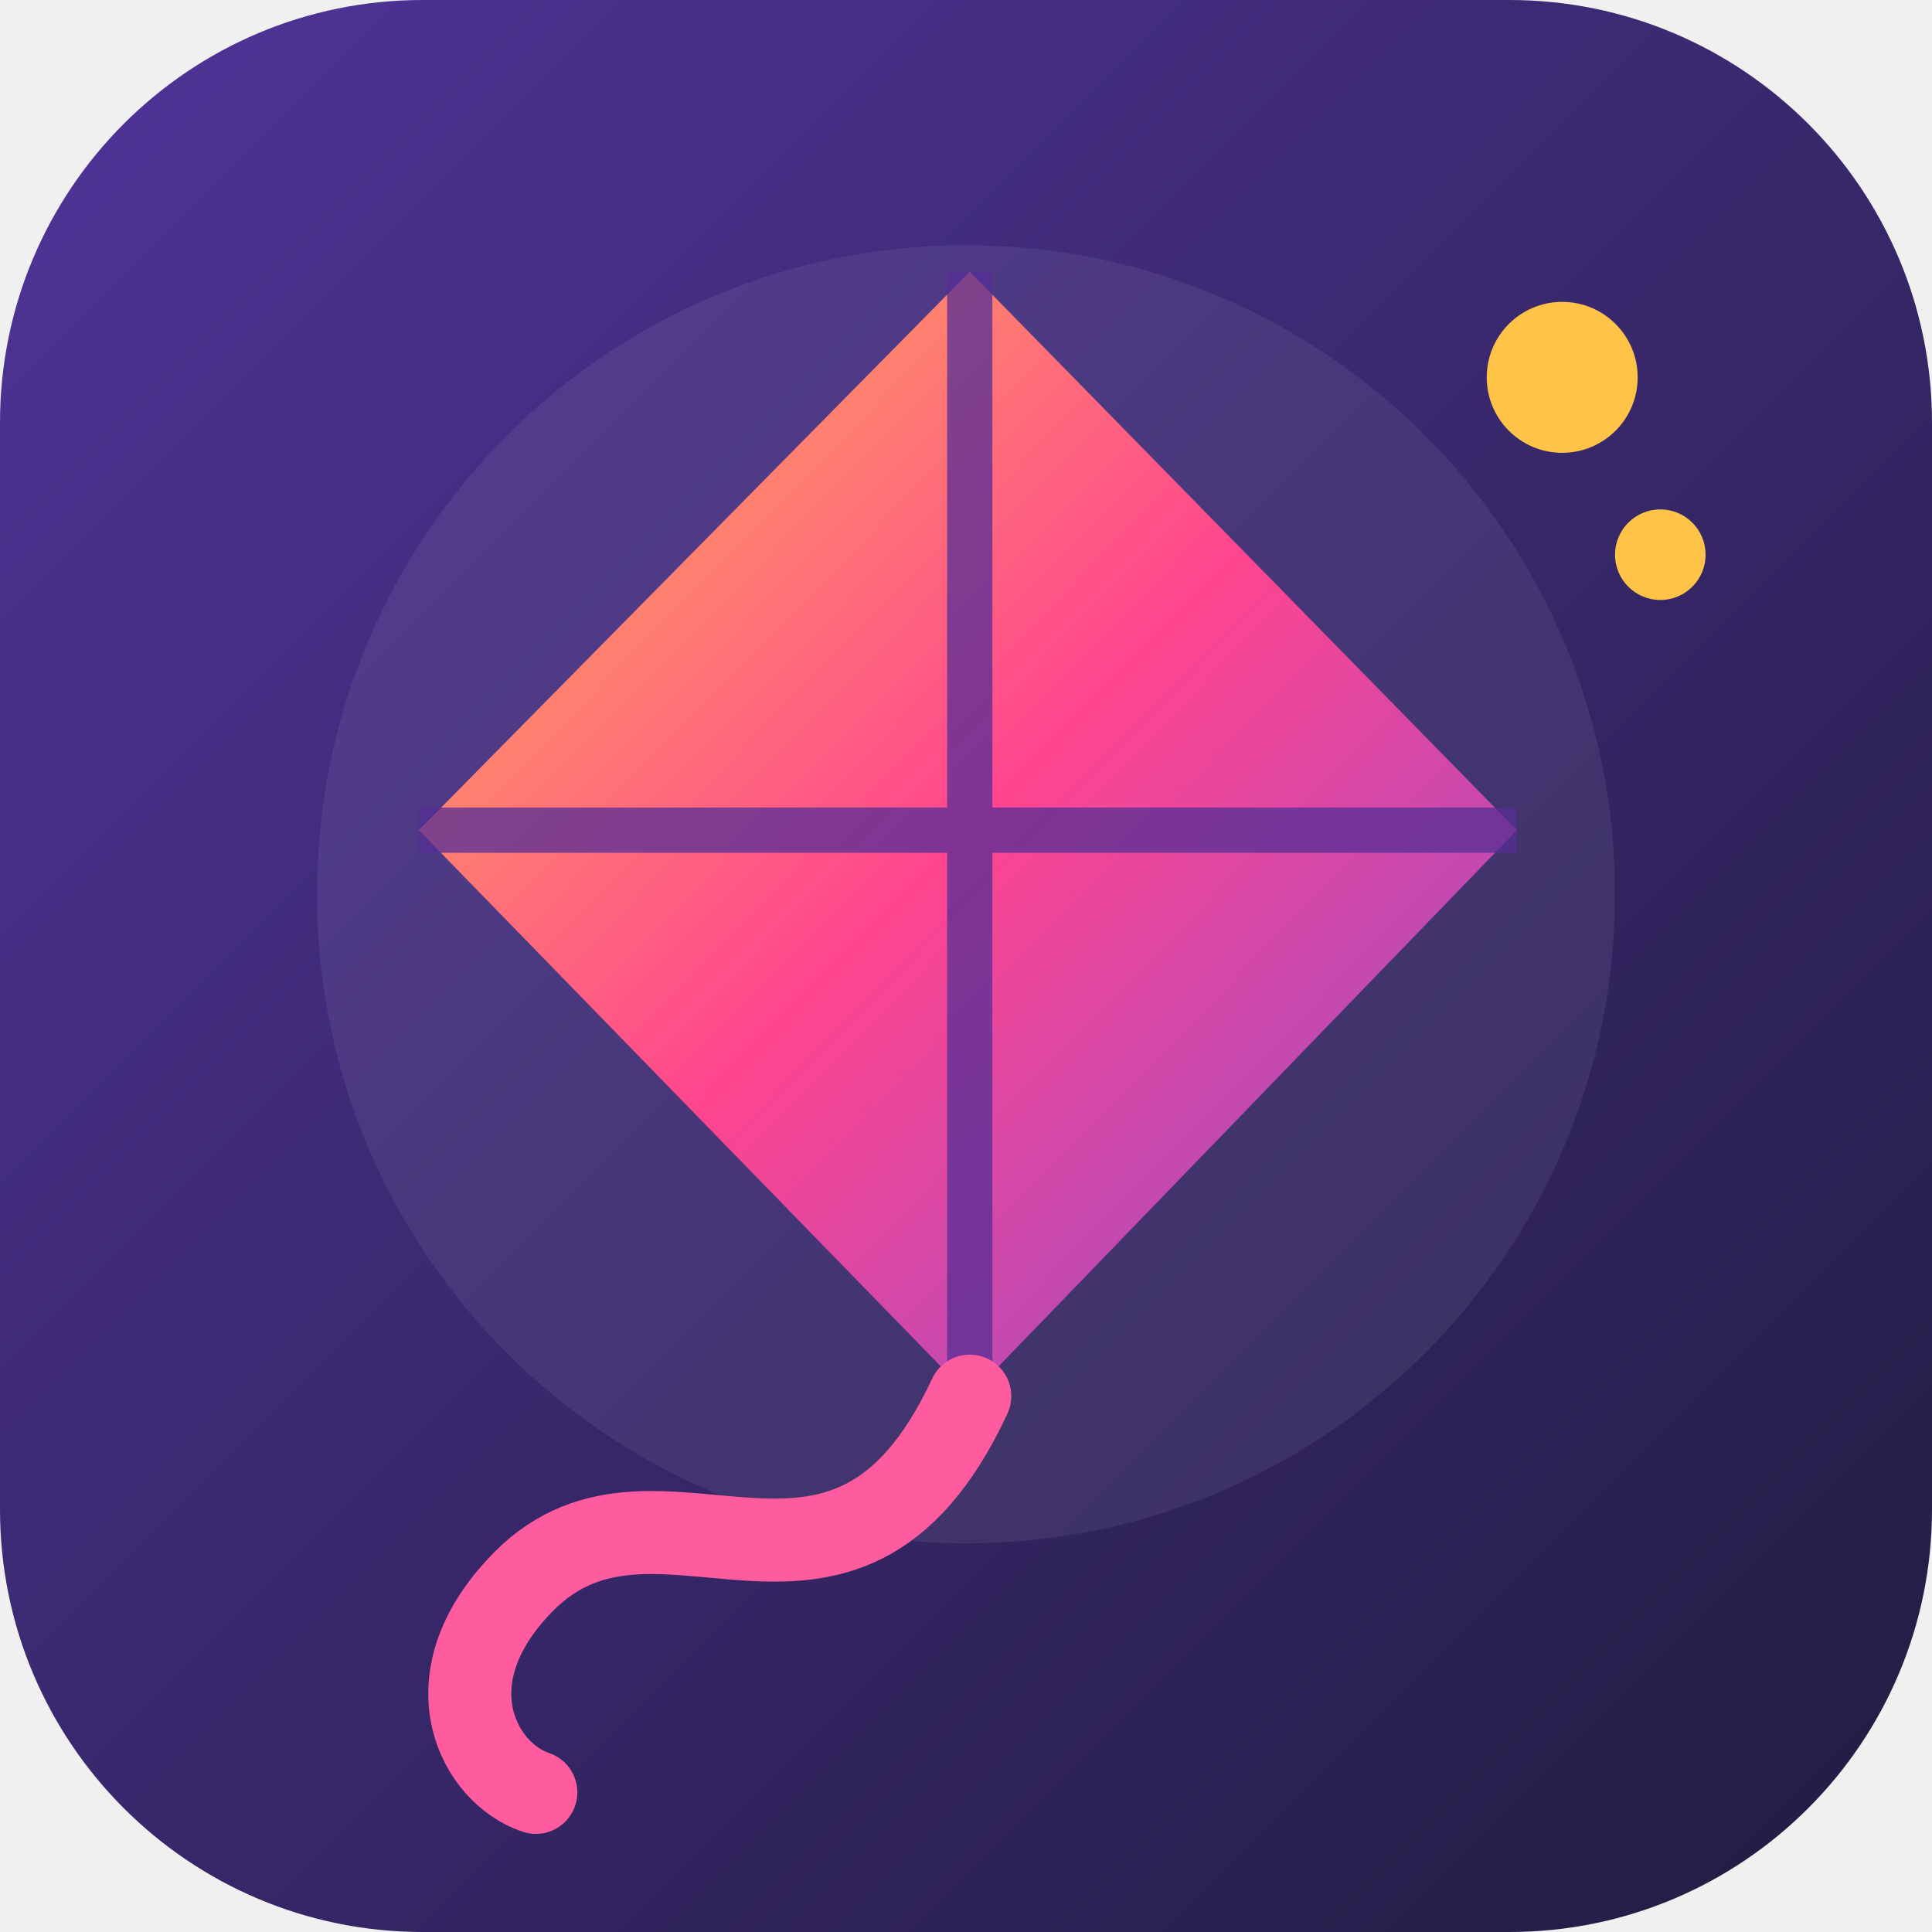
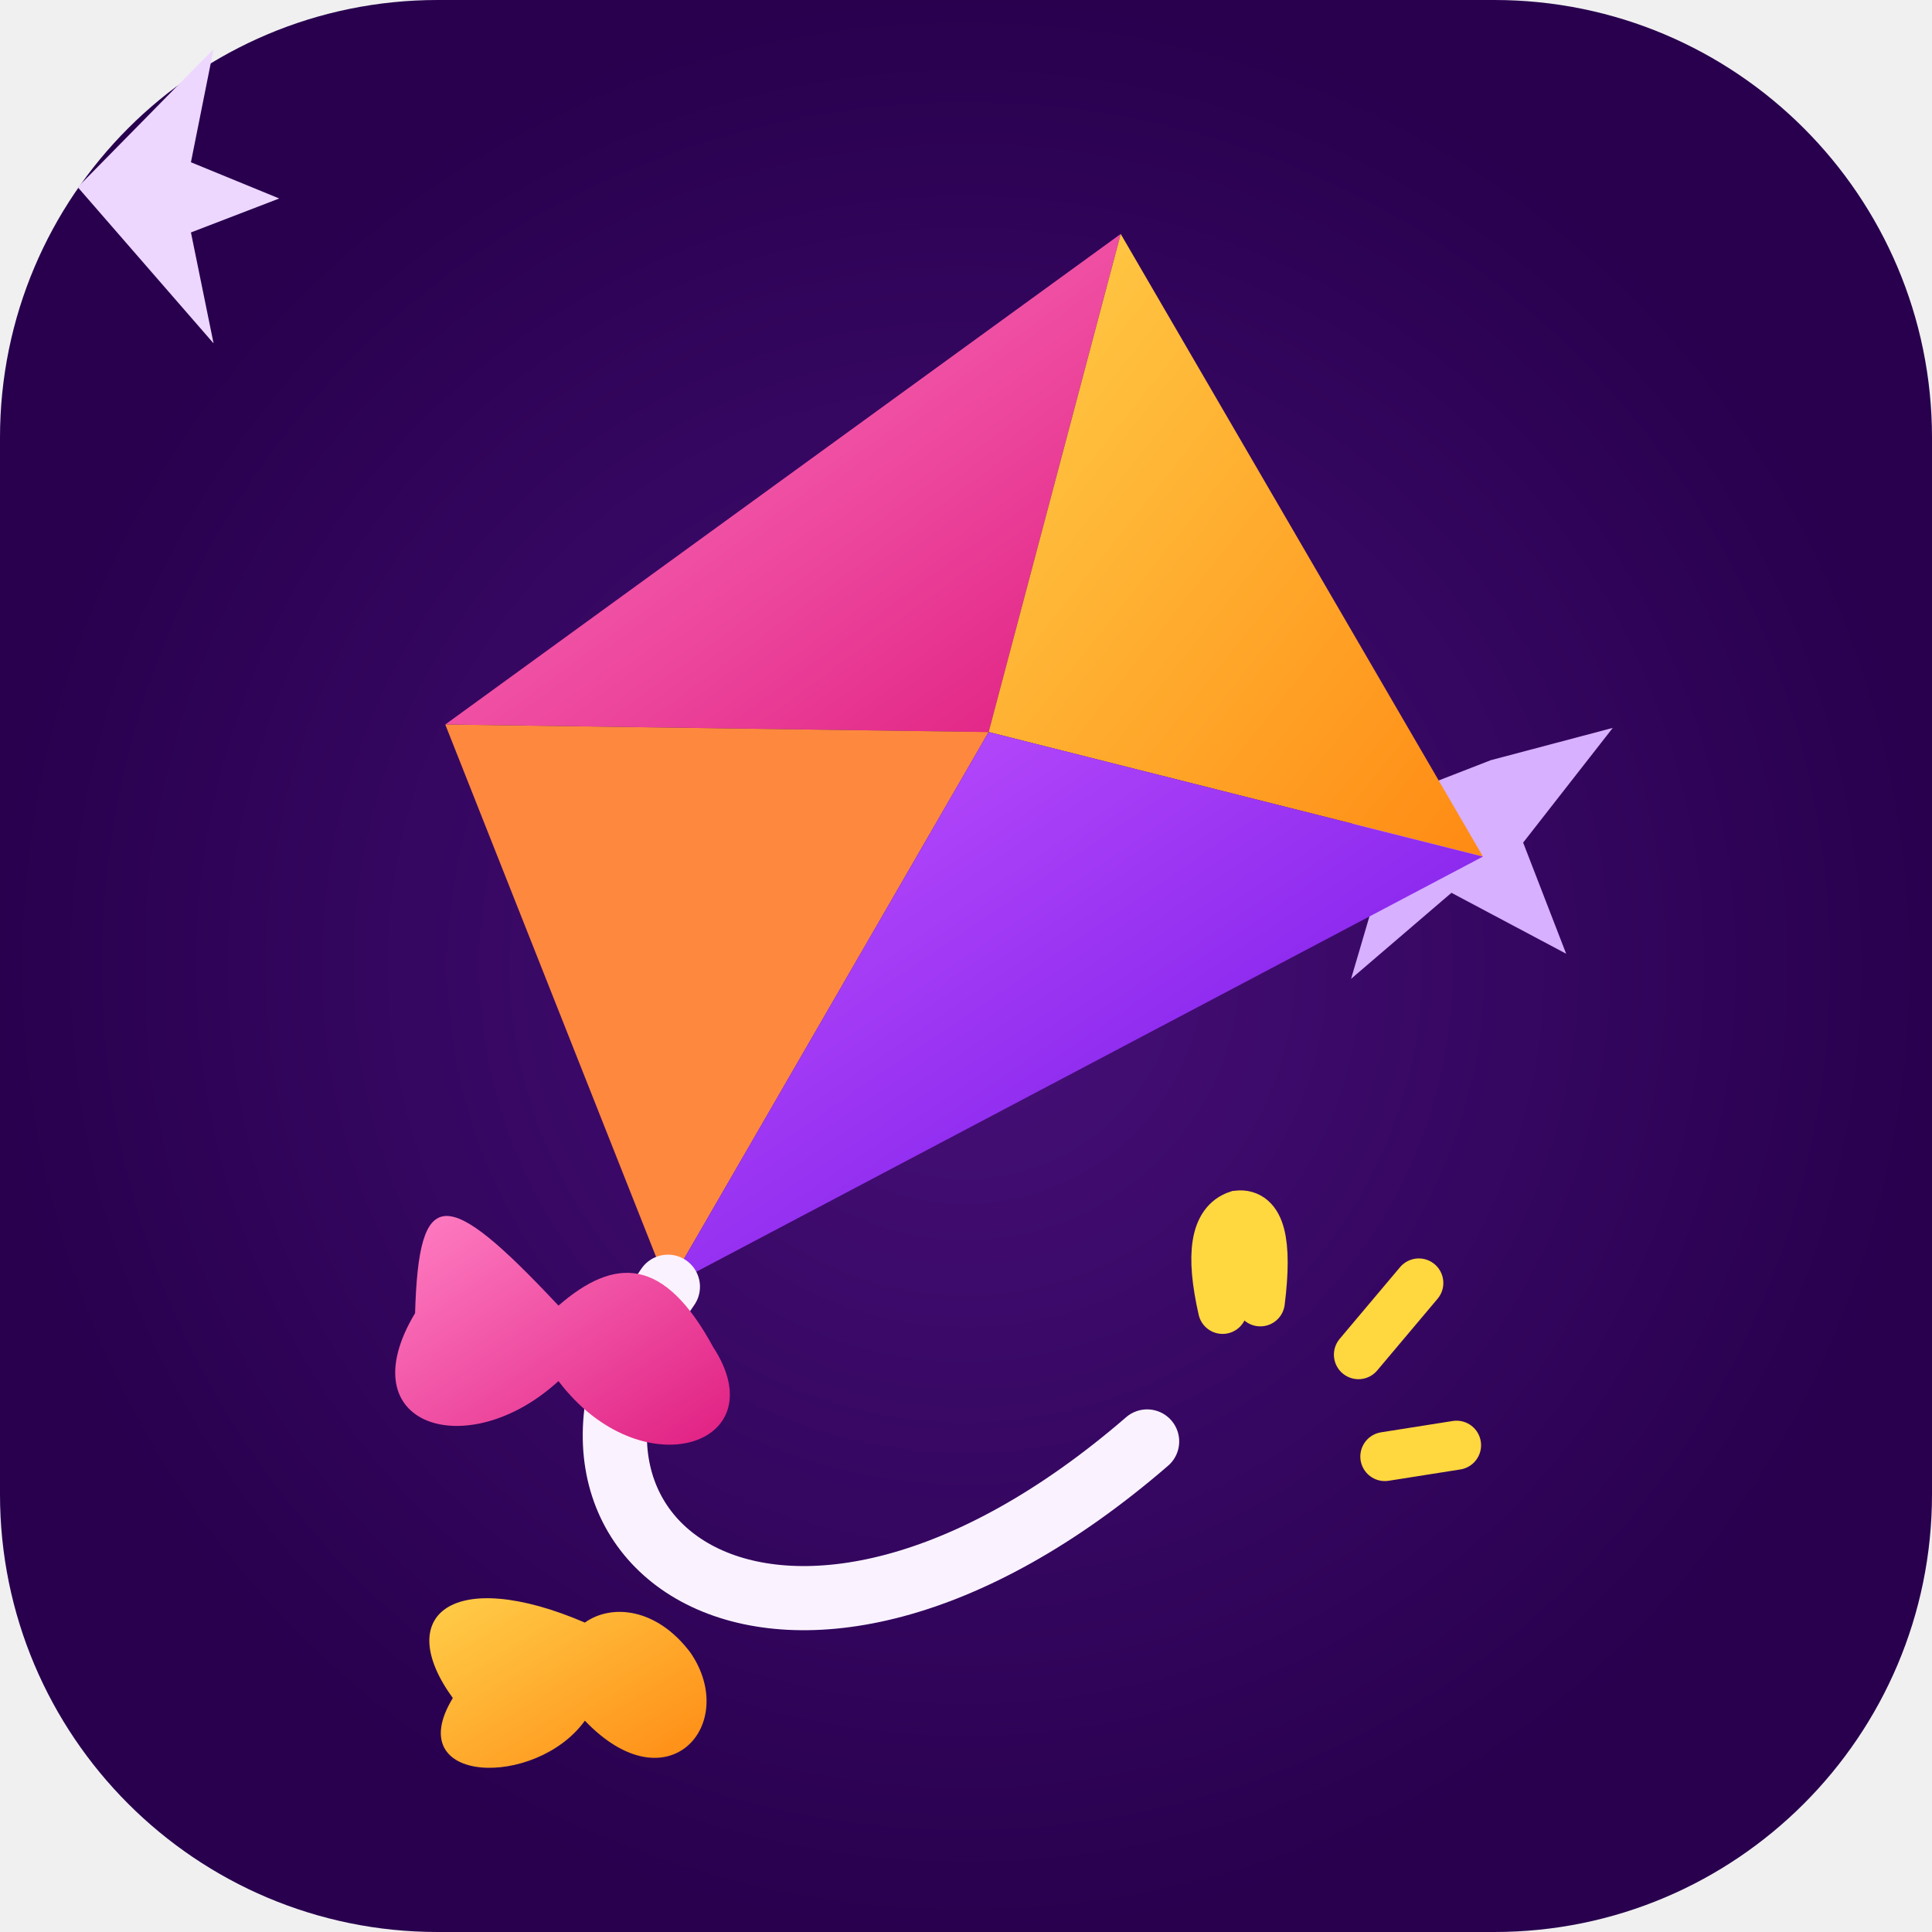
- <svg xmlns="http://www.w3.org/2000/svg" viewBox="0 0 512 512">
+ <svg xmlns="http://www.w3.org/2000/svg" viewBox="0 0 512 512" role="img" aria-label="KidSorties">
  <defs>
-     <linearGradient id="bg" x1="0" y1="0" x2="1" y2="1">
-       <stop stop-color="#503499" />
-       <stop offset="1" stop-color="#211c40" />
+     <radialGradient id="bg">
+       <stop stop-color="#471079" />
+       <stop offset="1" stop-color="#28004e" />
+     </radialGradient>
+     <linearGradient id="pink" x1="0" y1="0" x2="1" y2="1">
+       <stop stop-color="#ff7fc3" />
+       <stop offset="1" stop-color="#e01f82" />
    </linearGradient>
-     <linearGradient id="kite" x1="0" y1="0" x2="1" y2="1">
-       <stop stop-color="#ffbc50" />
-       <stop offset=".5" stop-color="#ff458f" />
-       <stop offset="1" stop-color="#874dd4" />
+     <linearGradient id="orange" x1="0" x2="1" y1="0" y2="1">
+       <stop stop-color="#ffce49" />
+       <stop offset="1" stop-color="#ff8a13" />
+     </linearGradient>
+     <linearGradient id="violet" x1="0" x2="1" y1="0" y2="1">
+       <stop stop-color="#c252ff" />
+       <stop offset="1" stop-color="#6b11e4" />
    </linearGradient>
  </defs>
-   <rect width="512" height="512" rx="112" fill="url(#bg)" />
-   <circle cx="256" cy="237" r="172" fill="#ffffff" opacity=".07" />
-   <path d="M257 72 402 220 257 370 111 220Z" fill="url(#kite)" />
-   <path d="M257 72V370M111 220h291" stroke="#562e94" stroke-width="12" opacity=".75" />
-   <path d="M257 370c-34 73-84 11-120 51-23 25-10 49 5 54" fill="none" stroke="#ff5ca0" stroke-width="22" stroke-linecap="round" />
-   <circle cx="414" cy="100" r="20" fill="#ffc447" />
-   <circle cx="440" cy="147" r="12" fill="#ffc447" />
+   <rect width="512" height="512" rx="116" fill="url(#bg)" />
+   <path d="m151 111 60-61-10 50 39 16-39 15 10 49z" fill="#edd7ff" transform="translate(-70 -17) scale(.60)" />
+   <path d="m438 211 34-9-25 32 12 31-32-17-28 24 10-34-23-22 34 2z" fill="#d7b0ff" transform="translate(-21 1) scale(.95)" />
+   <path d="M118 192 297 62 262 194Z" fill="url(#pink)" />
+   <path d="M297 62 393 227 262 194Z" fill="url(#orange)" />
+   <path d="M118 192 177 341 262 194Z" fill="#ff883f" />
+   <path d="M262 194 393 227 177 341Z" fill="url(#violet)" />
+   <path d="M177 341 C130 409 208 465 304 382" fill="none" stroke="#faf3ff" stroke-width="17" stroke-linecap="round" />
+   <path d="M148 346 C118 314 111 314 110 348 C92 378 124 388 148 366 C170 395 206 383 189 357 C176 333 163 333 148 346Z" fill="url(#pink)" />
+   <path d="M155 430 C120 415 104 428 120 450 C106 473 142 474 155 456 C177 479 196 457 183 438 C174 426 162 425 155 430Z" fill="url(#orange)" />
+   <path d="M324 347q-5-22 4-25 9-1 6 23m26 14 16-19m-9 46 19-3" fill="none" stroke="#ffd73f" stroke-linecap="round" stroke-width="13" />
</svg>
